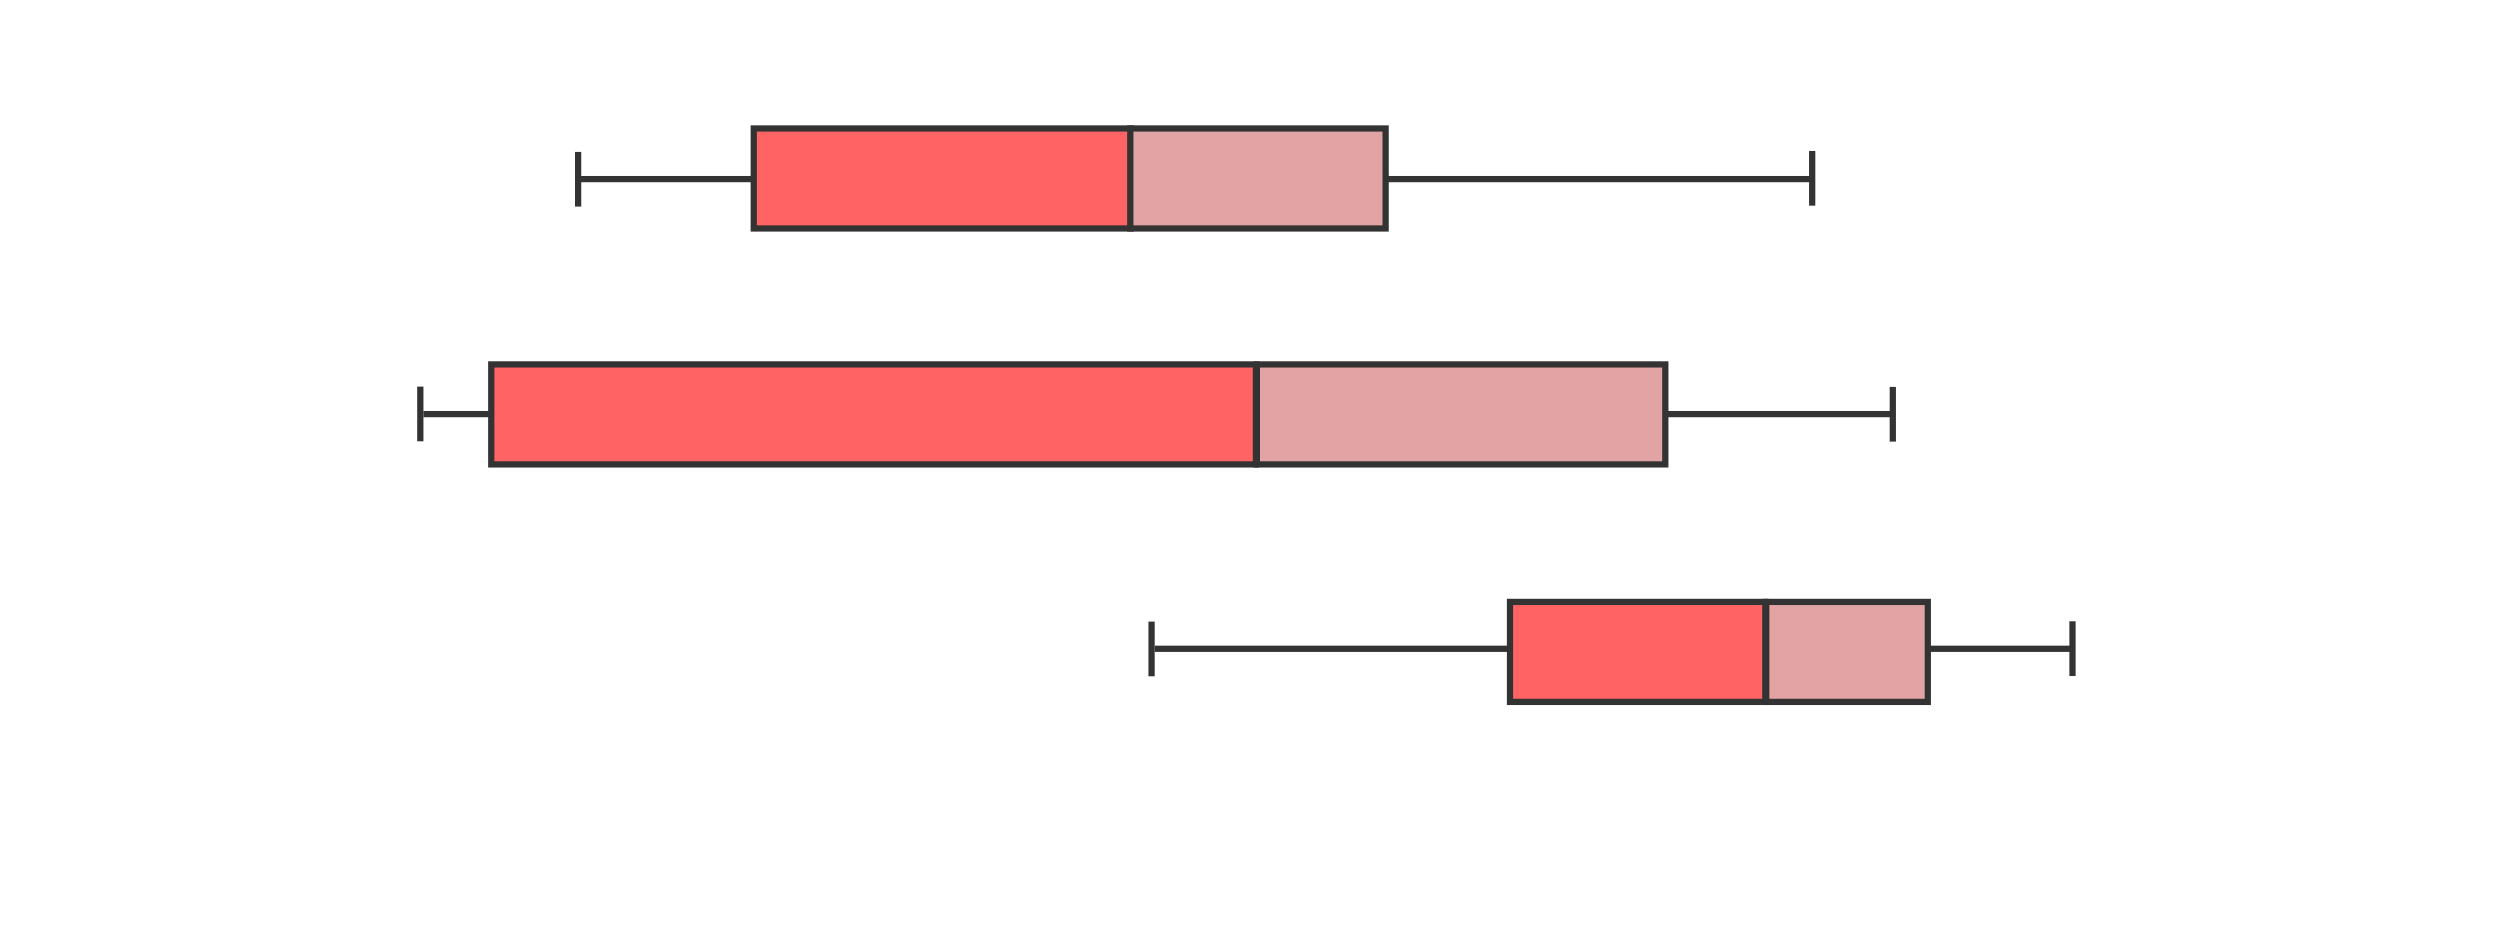
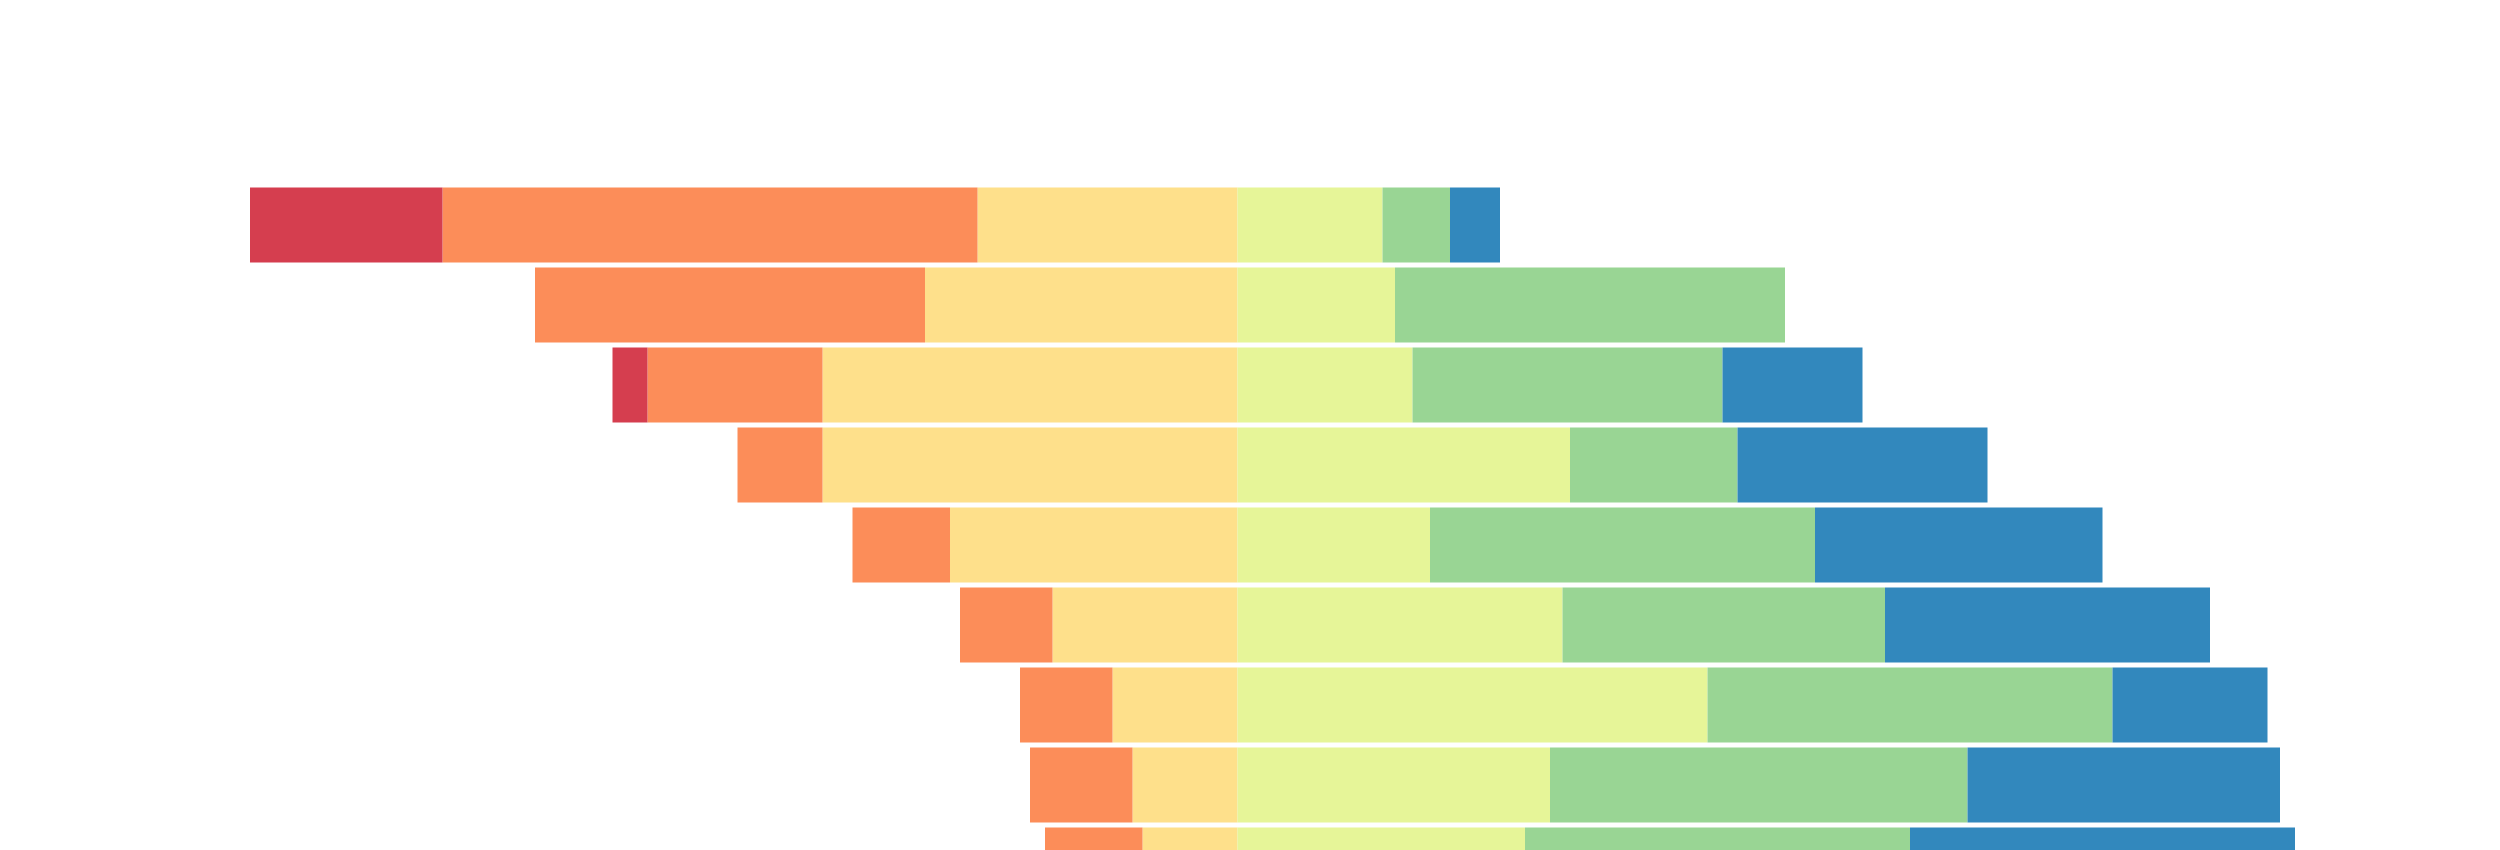
- <svg xmlns="http://www.w3.org/2000/svg" width="900" height="340" viewBox="0,0,800,300" id="svg" tag_name="svg">
-   <line x1="185.5" y1="56.2" x2="580" y2="56.2" fill="none" stroke="#333333" stroke-width="2" id="line_8" tag_name="svg/line_8" />
-   <line x1="135.5" y1="131.4" x2="604.8" y2="131.4" fill="none" stroke="#333333" stroke-width="2" id="line_7" tag_name="svg/line_7" />
-   <line x1="369.5" y1="206.5" x2="662.8" y2="206.5" fill="none" stroke="#333333" stroke-width="2" id="line_6" tag_name="svg/line_6" />
-   <rect x="241.2" y="40" width="120.7" height="32" fill="#ff6363" stroke="#333333" stroke-width="2" id="rect_5" tag_name="svg/rect_5" />
-   <rect x="361.7" y="40" width="81.7" height="32" fill="#e1a3a3" stroke="#333333" stroke-width="2" id="rect_4" tag_name="svg/rect_4" />
-   <rect x="157.2" y="115.5" width="244.7" height="32" fill="#ff6363" stroke="#333333" stroke-width="2" id="rect_3" tag_name="svg/rect_3" />
-   <rect x="402.2" y="115.5" width="130.7" height="32" fill="#e1a3a3" stroke="#333333" stroke-width="2" id="rect_2" tag_name="svg/rect_2" />
-   <rect x="483.2" y="191.5" width="81.7" height="32" fill="#ff6363" stroke="#333333" stroke-width="2" id="rect_1" tag_name="svg/rect_1" />
-   <rect x="565.2" y="191.5" width="51.7" height="32" fill="#e1a3a3" stroke="#333333" stroke-width="2" id="rect" tag_name="svg/rect" />
-   <line x1="185" y1="47.5" x2="185" y2="65" fill="none" stroke="#333333" stroke-width="2" id="line_5" tag_name="svg/line_5" />
-   <line x1="134.5" y1="122.6" x2="134.5" y2="140.1" fill="none" stroke="#333333" stroke-width="2" id="line_4" tag_name="svg/line_4" />
-   <line x1="368.5" y1="197.8" x2="368.5" y2="215.3" fill="none" stroke="#333333" stroke-width="2" id="line_3" tag_name="svg/line_3" />
-   <line x1="663.2" y1="197.7" x2="663.2" y2="215.2" fill="none" stroke="#333333" stroke-width="2" id="line_2" tag_name="svg/line_2" />
-   <line x1="605.7" y1="122.7" x2="605.7" y2="140.2" fill="none" stroke="#333333" stroke-width="2" id="line_1" tag_name="svg/line_1" />
-   <line x1="579.9" y1="47.2" x2="579.9" y2="64.7" fill="none" stroke="#333333" stroke-width="2" id="line" tag_name="svg/line" />
+ <svg xmlns="http://www.w3.org/2000/svg" height="340" id="svg" style="max-width: 100%; height: auto; font: 10px sans-serif;" tag_name="svg" viewBox="-20,-30,1000,340" width="900">
+   <g id="g" tag_name="svg/g">
+     <g class="st1" fill="#fee08b" id="g_6" tag_name="svg/g/g_6">
+       <rect height="30" id="rect_53" tag_name="svg/g/g_6/rect_53" width="104" x="371" y="45">
+ </rect>
+       <rect height="30" id="rect_52" tag_name="svg/g/g_6/rect_52" width="50" x="425" y="237">
+ </rect>
+       <rect height="30" id="rect_51" tag_name="svg/g/g_6/rect_51" width="166" x="309" y="109">
+ </rect>
+       <rect height="30" id="rect_50" tag_name="svg/g/g_6/rect_50" width="74" x="401" y="205">
+ </rect>
+       <rect height="30" id="rect_49" tag_name="svg/g/g_6/rect_49" width="125" x="350" y="77">
+ </rect>
+       <rect height="30" id="rect_48" tag_name="svg/g/g_6/rect_48" width="166" x="309" y="141">
+ </rect>
+       <rect height="30" id="rect_47" tag_name="svg/g/g_6/rect_47" width="38" x="437" y="301">
+ </rect>
+       <rect height="30" id="rect_46" tag_name="svg/g/g_6/rect_46" width="115" x="360" y="173">
+ </rect>
+       <rect height="30" id="rect_45" tag_name="svg/g/g_6/rect_45" width="42" x="433" y="269">
+ </rect>
+     </g>
+     <g class="st2" fill="#fc8d59" id="g_5" tag_name="svg/g/g_5">
+       <rect height="30" id="rect_44" tag_name="svg/g/g_5/rect_44" width="214" x="157" y="45">
+ </rect>
+       <rect height="30" id="rect_43" tag_name="svg/g/g_5/rect_43" width="37" x="388" y="237">
+ </rect>
+       <rect height="30" id="rect_42" tag_name="svg/g/g_5/rect_42" width="70" x="239" y="109">
+ </rect>
+       <rect height="30" id="rect_41" tag_name="svg/g/g_5/rect_41" width="37" x="364" y="205">
+ </rect>
+       <rect height="30" id="rect_40" tag_name="svg/g/g_5/rect_40" width="156" x="194" y="77">
+ </rect>
+       <rect height="30" id="rect_39" tag_name="svg/g/g_5/rect_39" width="34" x="275" y="141">
+ </rect>
+       <rect height="30" id="rect_38" tag_name="svg/g/g_5/rect_38" width="39" x="398" y="301">
+ </rect>
+       <rect height="30" id="rect_37" tag_name="svg/g/g_5/rect_37" width="39" x="321" y="173">
+ </rect>
+       <rect height="30" id="rect_36" tag_name="svg/g/g_5/rect_36" width="41" x="392" y="269">
+ </rect>
+     </g>
+     <g class="st3" fill="#d53e4f" id="g_4" tag_name="svg/g/g_4">
+       <rect height="30" id="rect_35" tag_name="svg/g/g_4/rect_35" width="77" x="80" y="45">
+ </rect>
+       <rect height="30" id="rect_34" tag_name="svg/g/g_4/rect_34" width="0" x="475" y="237">
+ </rect>
+       <rect height="30" id="rect_33" tag_name="svg/g/g_4/rect_33" width="14" x="225" y="109">
+ </rect>
+       <rect height="30" id="rect_32" tag_name="svg/g/g_4/rect_32" width="0" x="475" y="205">
+ </rect>
+       <rect height="30" id="rect_31" tag_name="svg/g/g_4/rect_31" width="0" x="475" y="77">
+ </rect>
+       <rect height="30" id="rect_30" tag_name="svg/g/g_4/rect_30" width="0" x="475" y="141">
+ </rect>
+       <rect height="30" id="rect_29" tag_name="svg/g/g_4/rect_29" width="0" x="475" y="301">
+ </rect>
+       <rect height="30" id="rect_28" tag_name="svg/g/g_4/rect_28" width="0" x="475" y="173">
+ </rect>
+       <rect height="30" id="rect_27" tag_name="svg/g/g_4/rect_27" width="0" x="475" y="269">
+ </rect>
+     </g>
+     <g class="st4" fill="#e6f598" id="g_3" tag_name="svg/g/g_3">
+       <rect height="30" id="rect_26" tag_name="svg/g/g_3/rect_26" width="58" x="475" y="45">
+ </rect>
+       <rect height="30" id="rect_25" tag_name="svg/g/g_3/rect_25" width="188" x="475" y="237">
+ </rect>
+       <rect height="30" id="rect_24" tag_name="svg/g/g_3/rect_24" width="70" x="475" y="109">
+ </rect>
+       <rect height="30" id="rect_23" tag_name="svg/g/g_3/rect_23" width="130" x="475" y="205">
+ </rect>
+       <rect height="30" id="rect_22" tag_name="svg/g/g_3/rect_22" width="63" x="475" y="77">
+ </rect>
+       <rect height="30" id="rect_21" tag_name="svg/g/g_3/rect_21" width="133" x="475" y="141">
+ </rect>
+       <rect height="30" id="rect_20" tag_name="svg/g/g_3/rect_20" width="115" x="475" y="301">
+ </rect>
+       <rect height="30" id="rect_19" tag_name="svg/g/g_3/rect_19" width="77" x="475" y="173">
+ </rect>
+       <rect height="30" id="rect_18" tag_name="svg/g/g_3/rect_18" width="125" x="475" y="269">
+ </rect>
+     </g>
+     <g class="st5" fill="#99d594" id="g_2" tag_name="svg/g/g_2">
+       <rect height="30" id="rect_17" tag_name="svg/g/g_2/rect_17" width="27" x="533" y="45">
+ </rect>
+       <rect height="30" id="rect_16" tag_name="svg/g/g_2/rect_16" width="162" x="663" y="237">
+ </rect>
+       <rect height="30" id="rect_15" tag_name="svg/g/g_2/rect_15" width="124" x="545" y="109">
+ </rect>
+       <rect height="30" id="rect_14" tag_name="svg/g/g_2/rect_14" width="129" x="605" y="205">
+ </rect>
+       <rect height="30" id="rect_13" tag_name="svg/g/g_2/rect_13" width="156" x="538" y="77">
+ </rect>
+       <rect height="30" id="rect_12" tag_name="svg/g/g_2/rect_12" width="67" x="608" y="141">
+ </rect>
+       <rect height="30" id="rect_11" tag_name="svg/g/g_2/rect_11" width="154" x="590" y="301">
+ </rect>
+       <rect height="30" id="rect_10" tag_name="svg/g/g_2/rect_10" width="154" x="552" y="173">
+ </rect>
+       <rect height="30" id="rect_9" tag_name="svg/g/g_2/rect_9" width="167" x="600" y="269">
+ </rect>
+     </g>
+     <g class="st6" fill="#3288bd" id="g_1" tag_name="svg/g/g_1">
+       <rect height="30" id="rect_8" tag_name="svg/g/g_1/rect_8" width="20" x="560" y="45">
+ </rect>
+       <rect height="30" id="rect_7" tag_name="svg/g/g_1/rect_7" width="62" x="825" y="237">
+ </rect>
+       <rect height="30" id="rect_6" tag_name="svg/g/g_1/rect_6" width="56" x="669" y="109">
+ </rect>
+       <rect height="30" id="rect_5" tag_name="svg/g/g_1/rect_5" width="130" x="734" y="205">
+ </rect>
+       <rect height="30" id="rect_4" tag_name="svg/g/g_1/rect_4" width="0" x="475" y="77">
+ </rect>
+       <rect height="30" id="rect_3" tag_name="svg/g/g_1/rect_3" width="100" x="675" y="141">
+ </rect>
+       <rect height="30" id="rect_2" tag_name="svg/g/g_1/rect_2" width="154" x="744" y="301">
+ </rect>
+       <rect height="30" id="rect_1" tag_name="svg/g/g_1/rect_1" width="115" x="706" y="173">
+ </rect>
+       <rect height="30" id="rect" tag_name="svg/g/g_1/rect" width="125" x="767" y="269">
+ </rect>
+     </g>
+   </g>
</svg>
